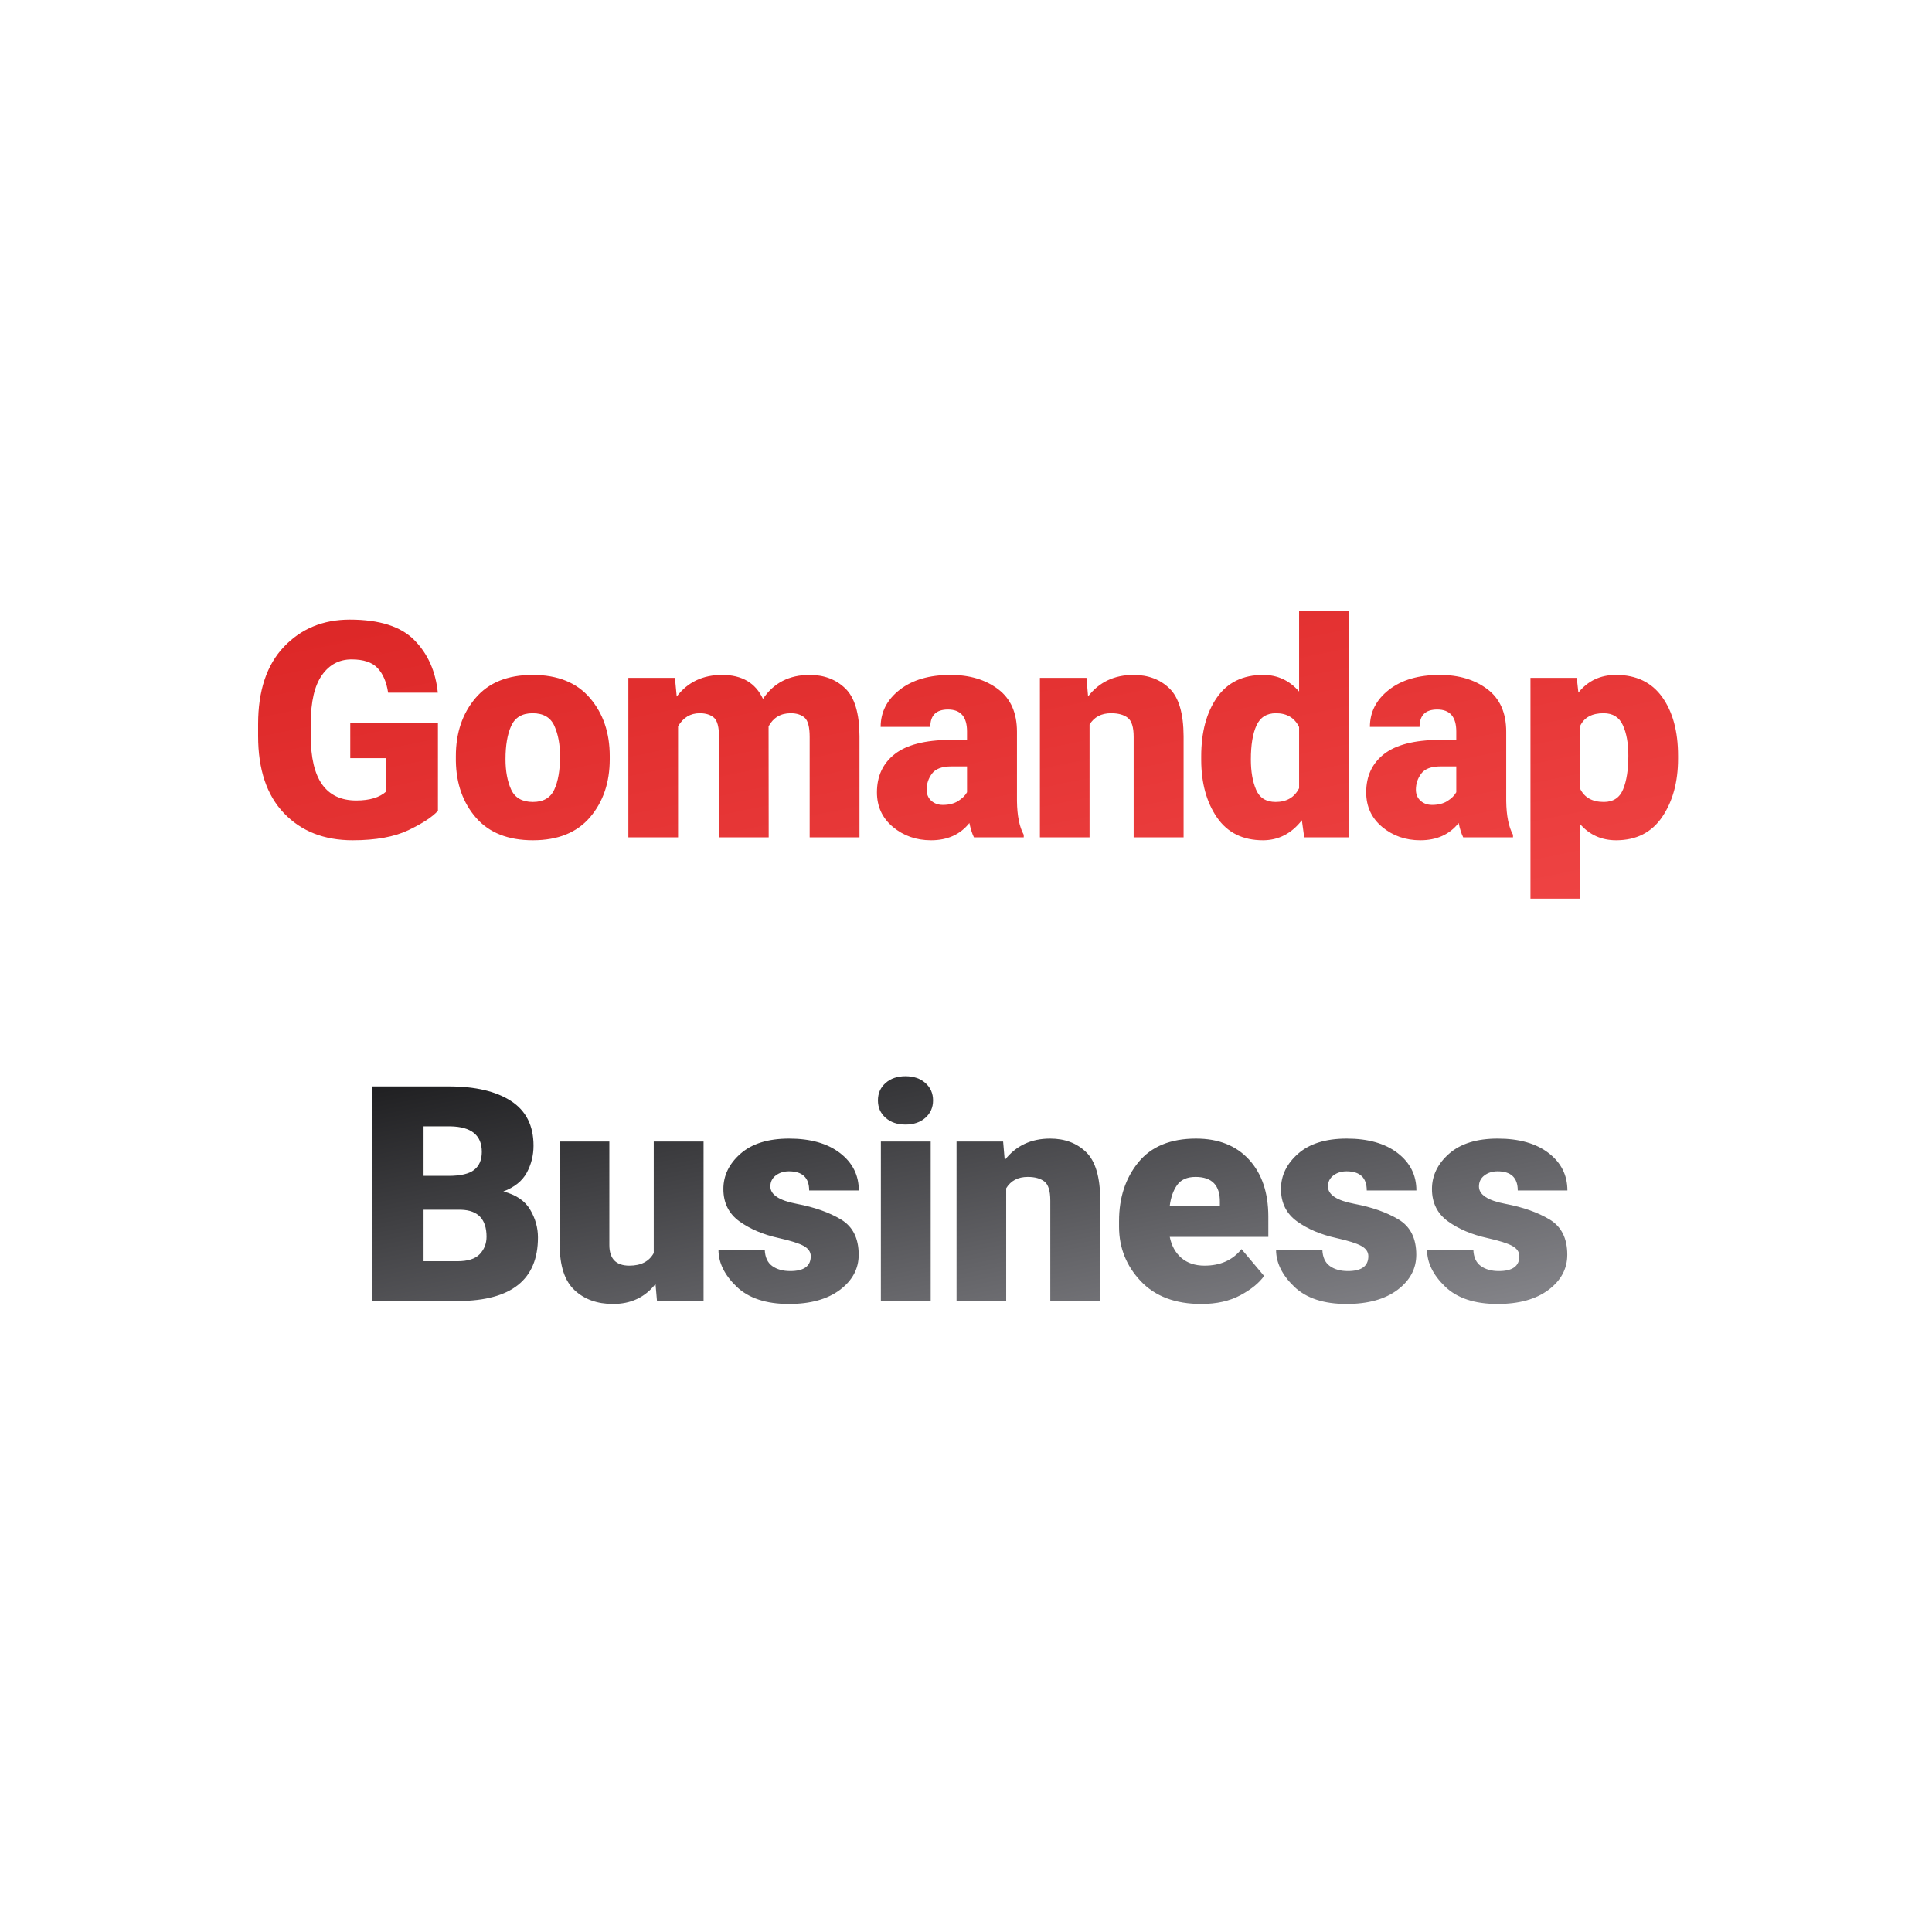
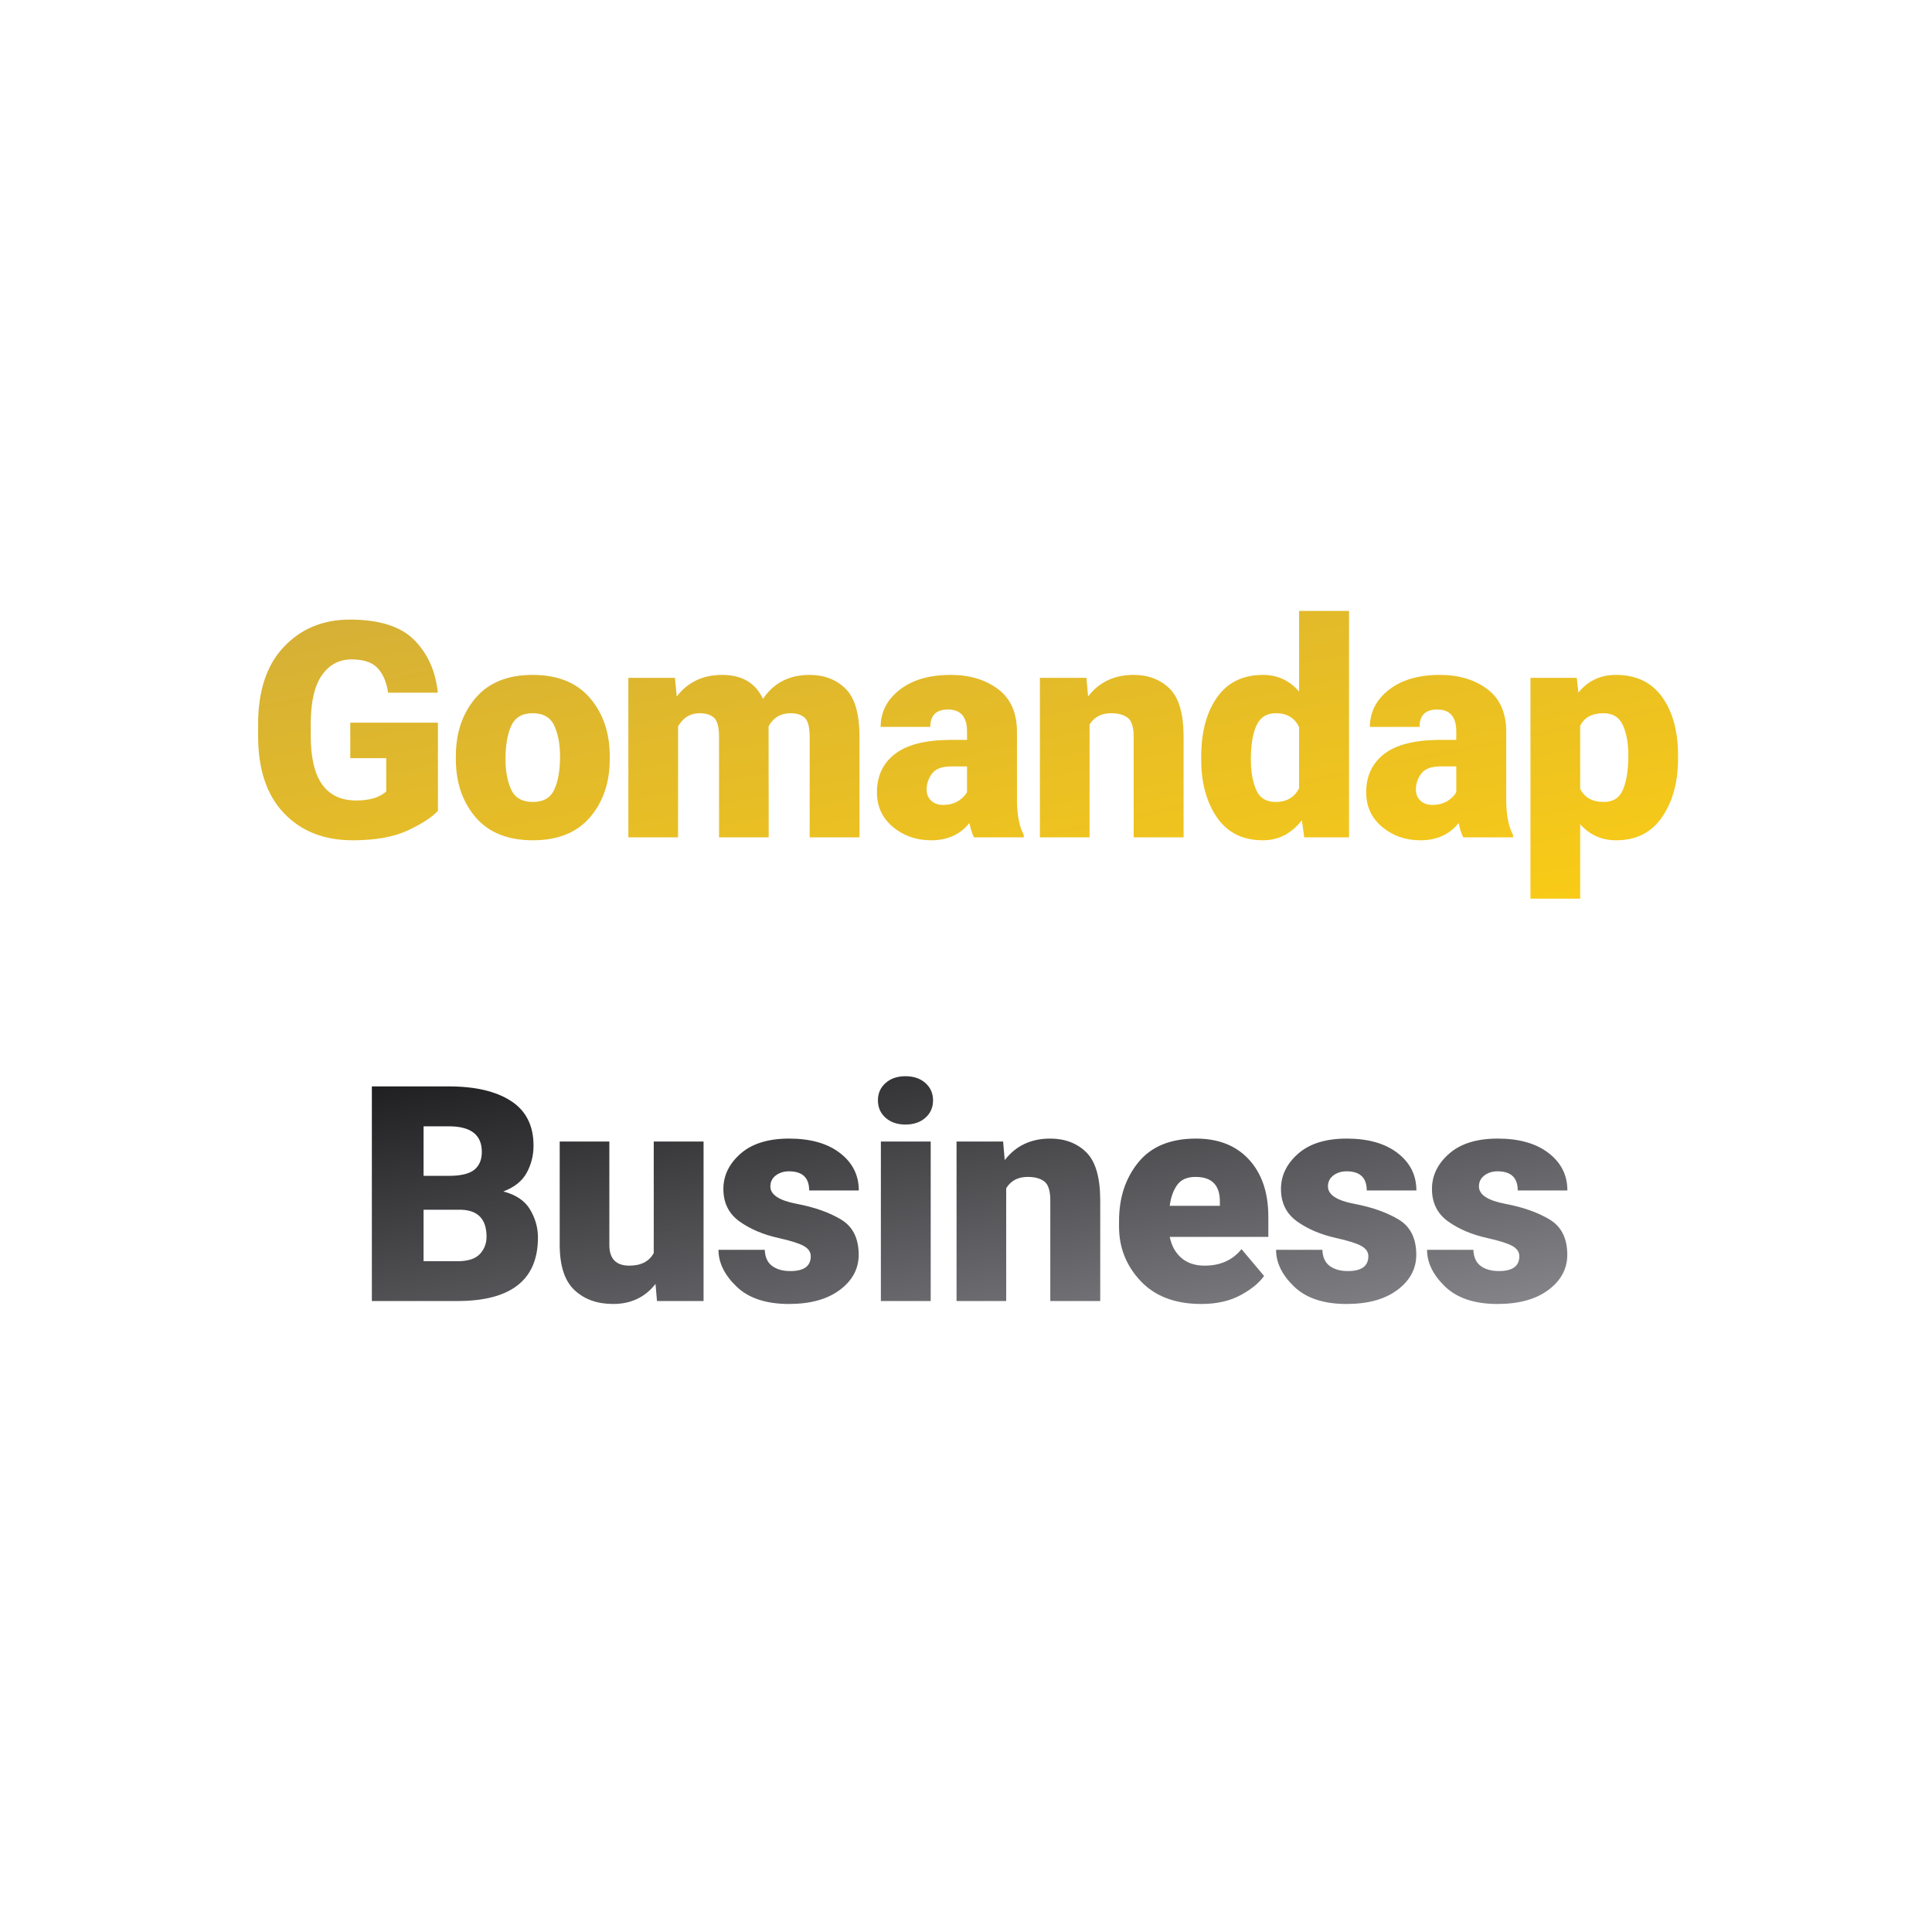
<svg xmlns="http://www.w3.org/2000/svg" viewBox="0 0 512 512">
  <defs>
    <linearGradient id="brandGradient" x1="0%" y1="0%" x2="100%" y2="100%">
-       <stop offset="0%" stop-color="#DC2626" />
-       <stop offset="100%" stop-color="#EF4444" />
+       <stop offset="0%" stop-color="#D4AF37" />
+       <stop offset="100%" stop-color="#FACC15" />
    </linearGradient>
    <linearGradient id="businessGradient" x1="0%" y1="0%" x2="100%" y2="100%">
      <stop offset="0%" stop-color="#1D1D1F" />
      <stop offset="100%" stop-color="#86868B" />
    </linearGradient>
    <linearGradient id="adminGradient" x1="0%" y1="0%" x2="100%" y2="100%">
      <stop offset="0%" stop-color="#1D1D1F" />
      <stop offset="100%" stop-color="#86868B" />
    </linearGradient>
  </defs>
  <text x="50%" y="38%" font-family="system-ui, -apple-system, BlinkMacSystemFont, 'Segoe UI', Roboto, sans-serif" font-size="80" font-weight="900" fill="url(#brandGradient)" text-anchor="middle" dominant-baseline="central" letter-spacing="-1">Gomandap</text>
  <text x="50%" y="62%" font-family="system-ui, -apple-system, BlinkMacSystemFont, 'Segoe UI', Roboto, sans-serif" font-size="80" font-weight="900" fill="url(#businessGradient)" text-anchor="middle" dominant-baseline="central" letter-spacing="-1">Business</text>
</svg>
